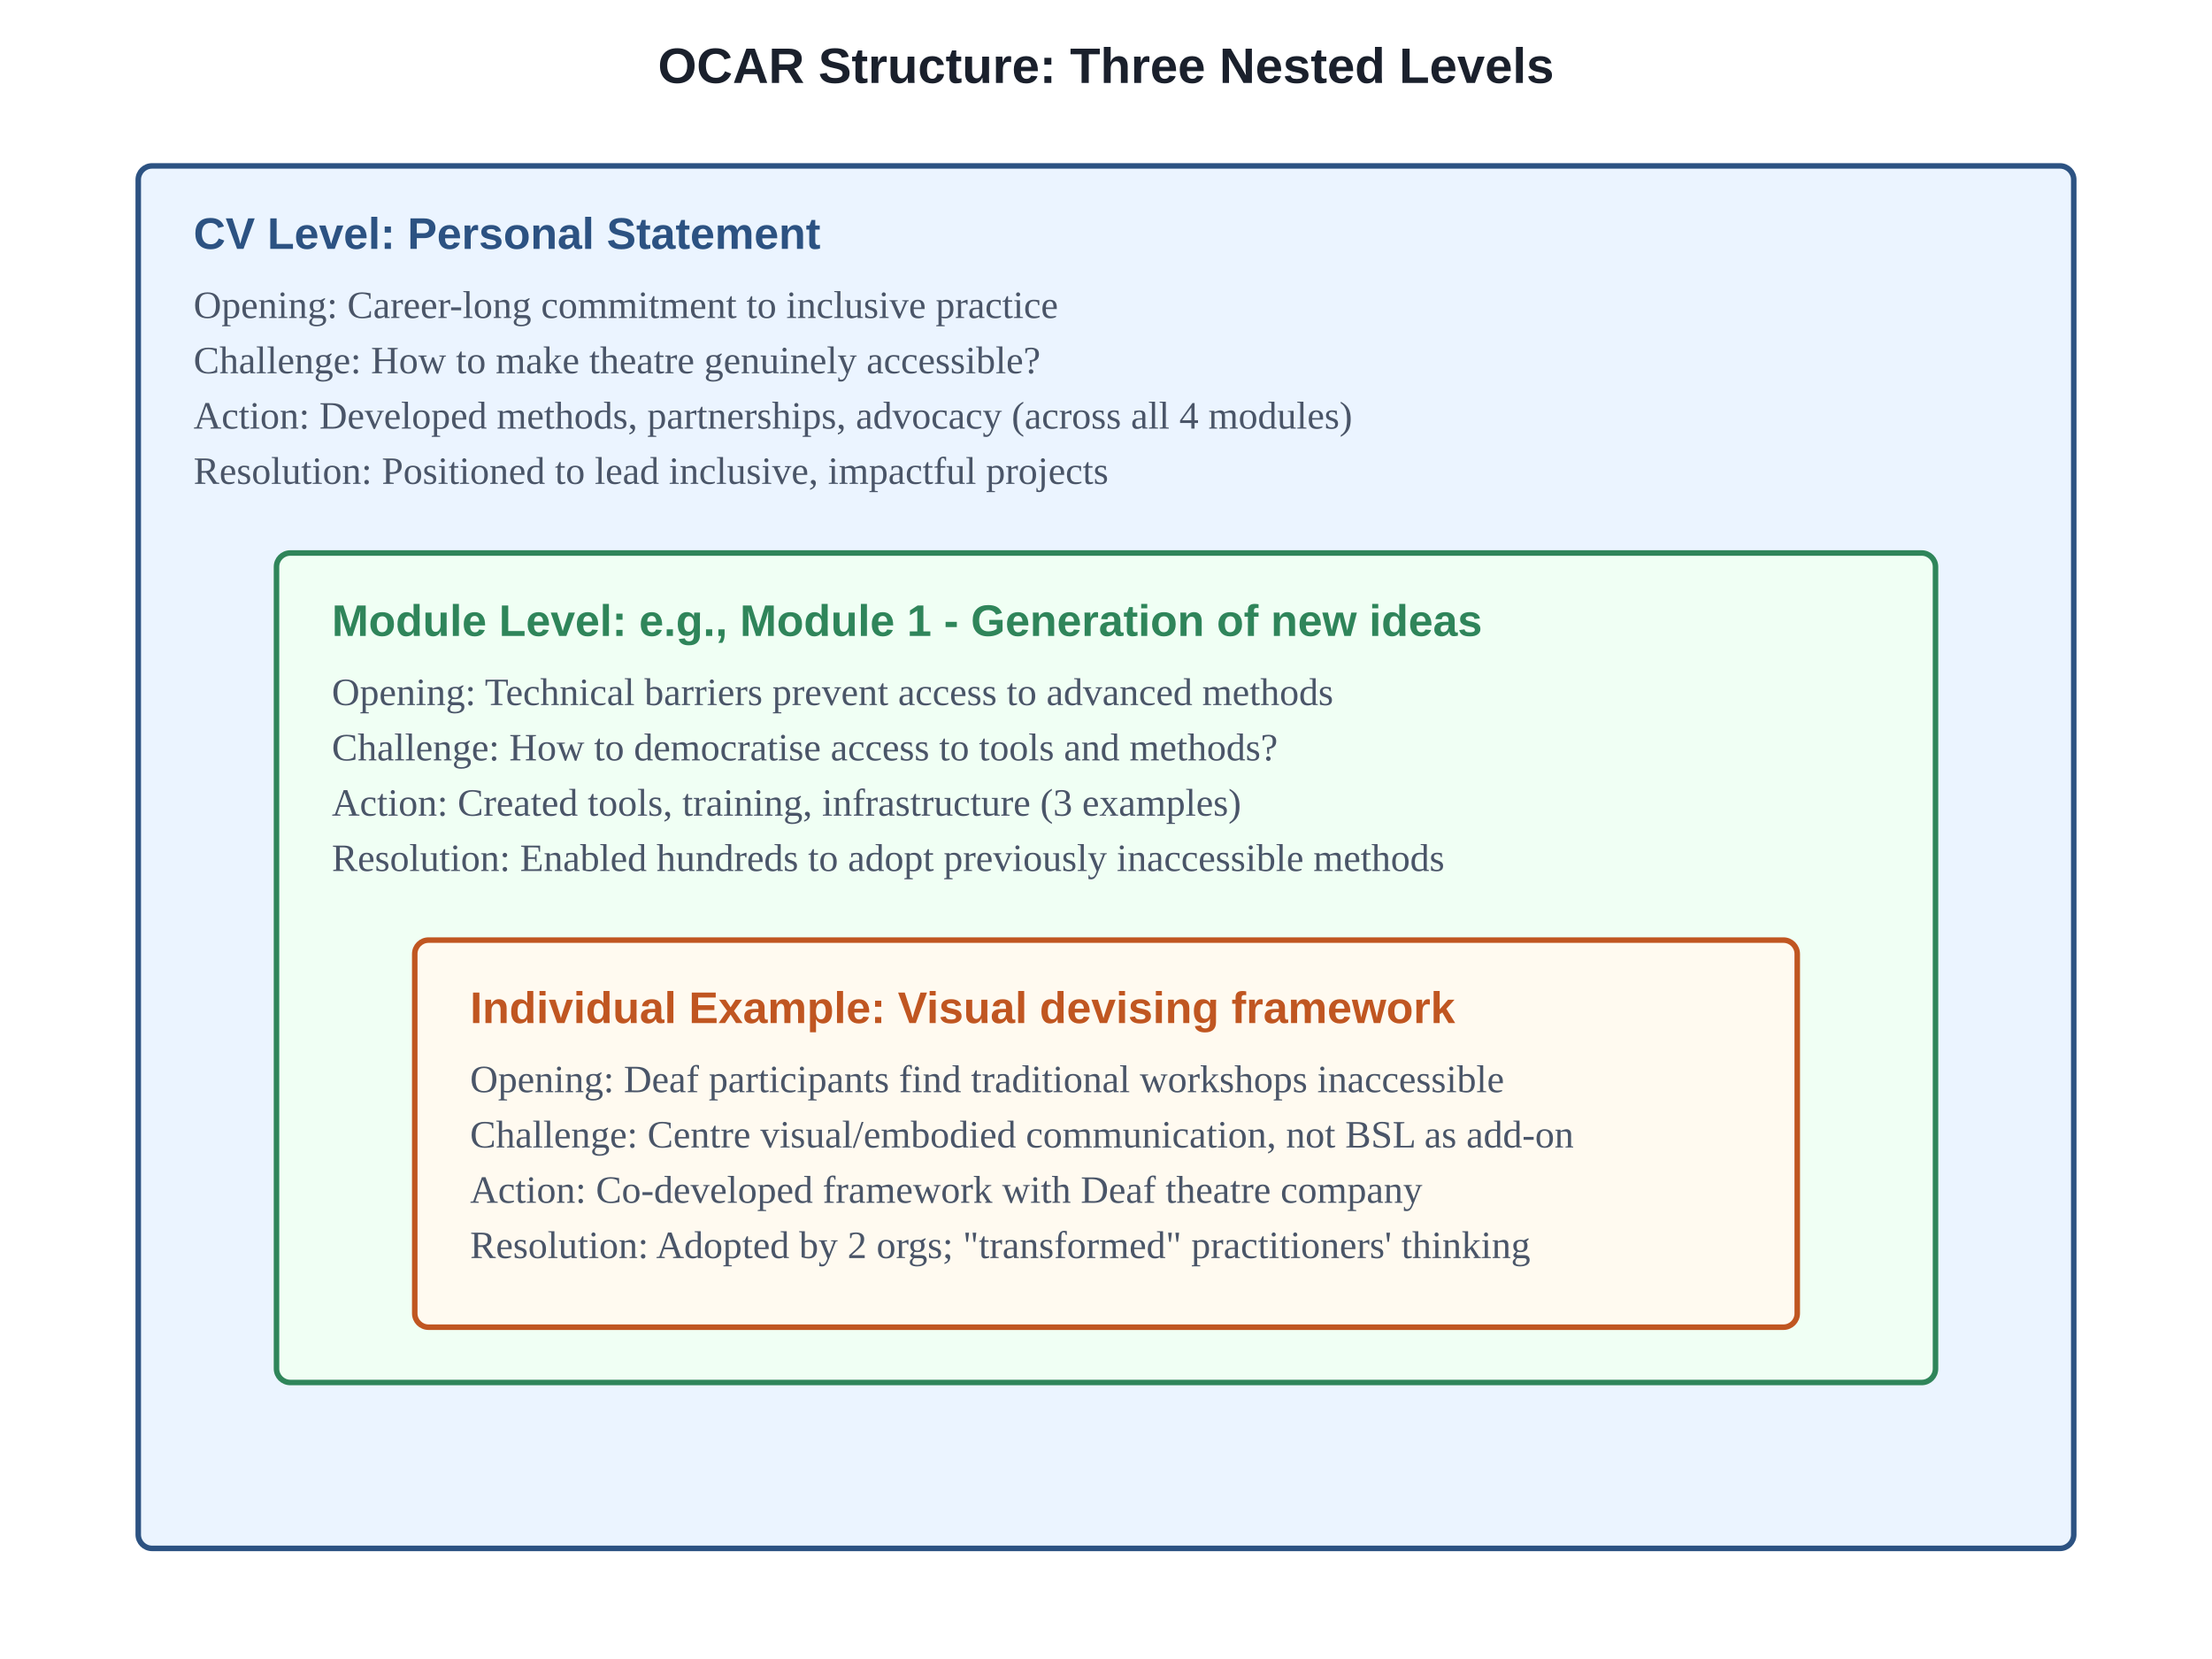
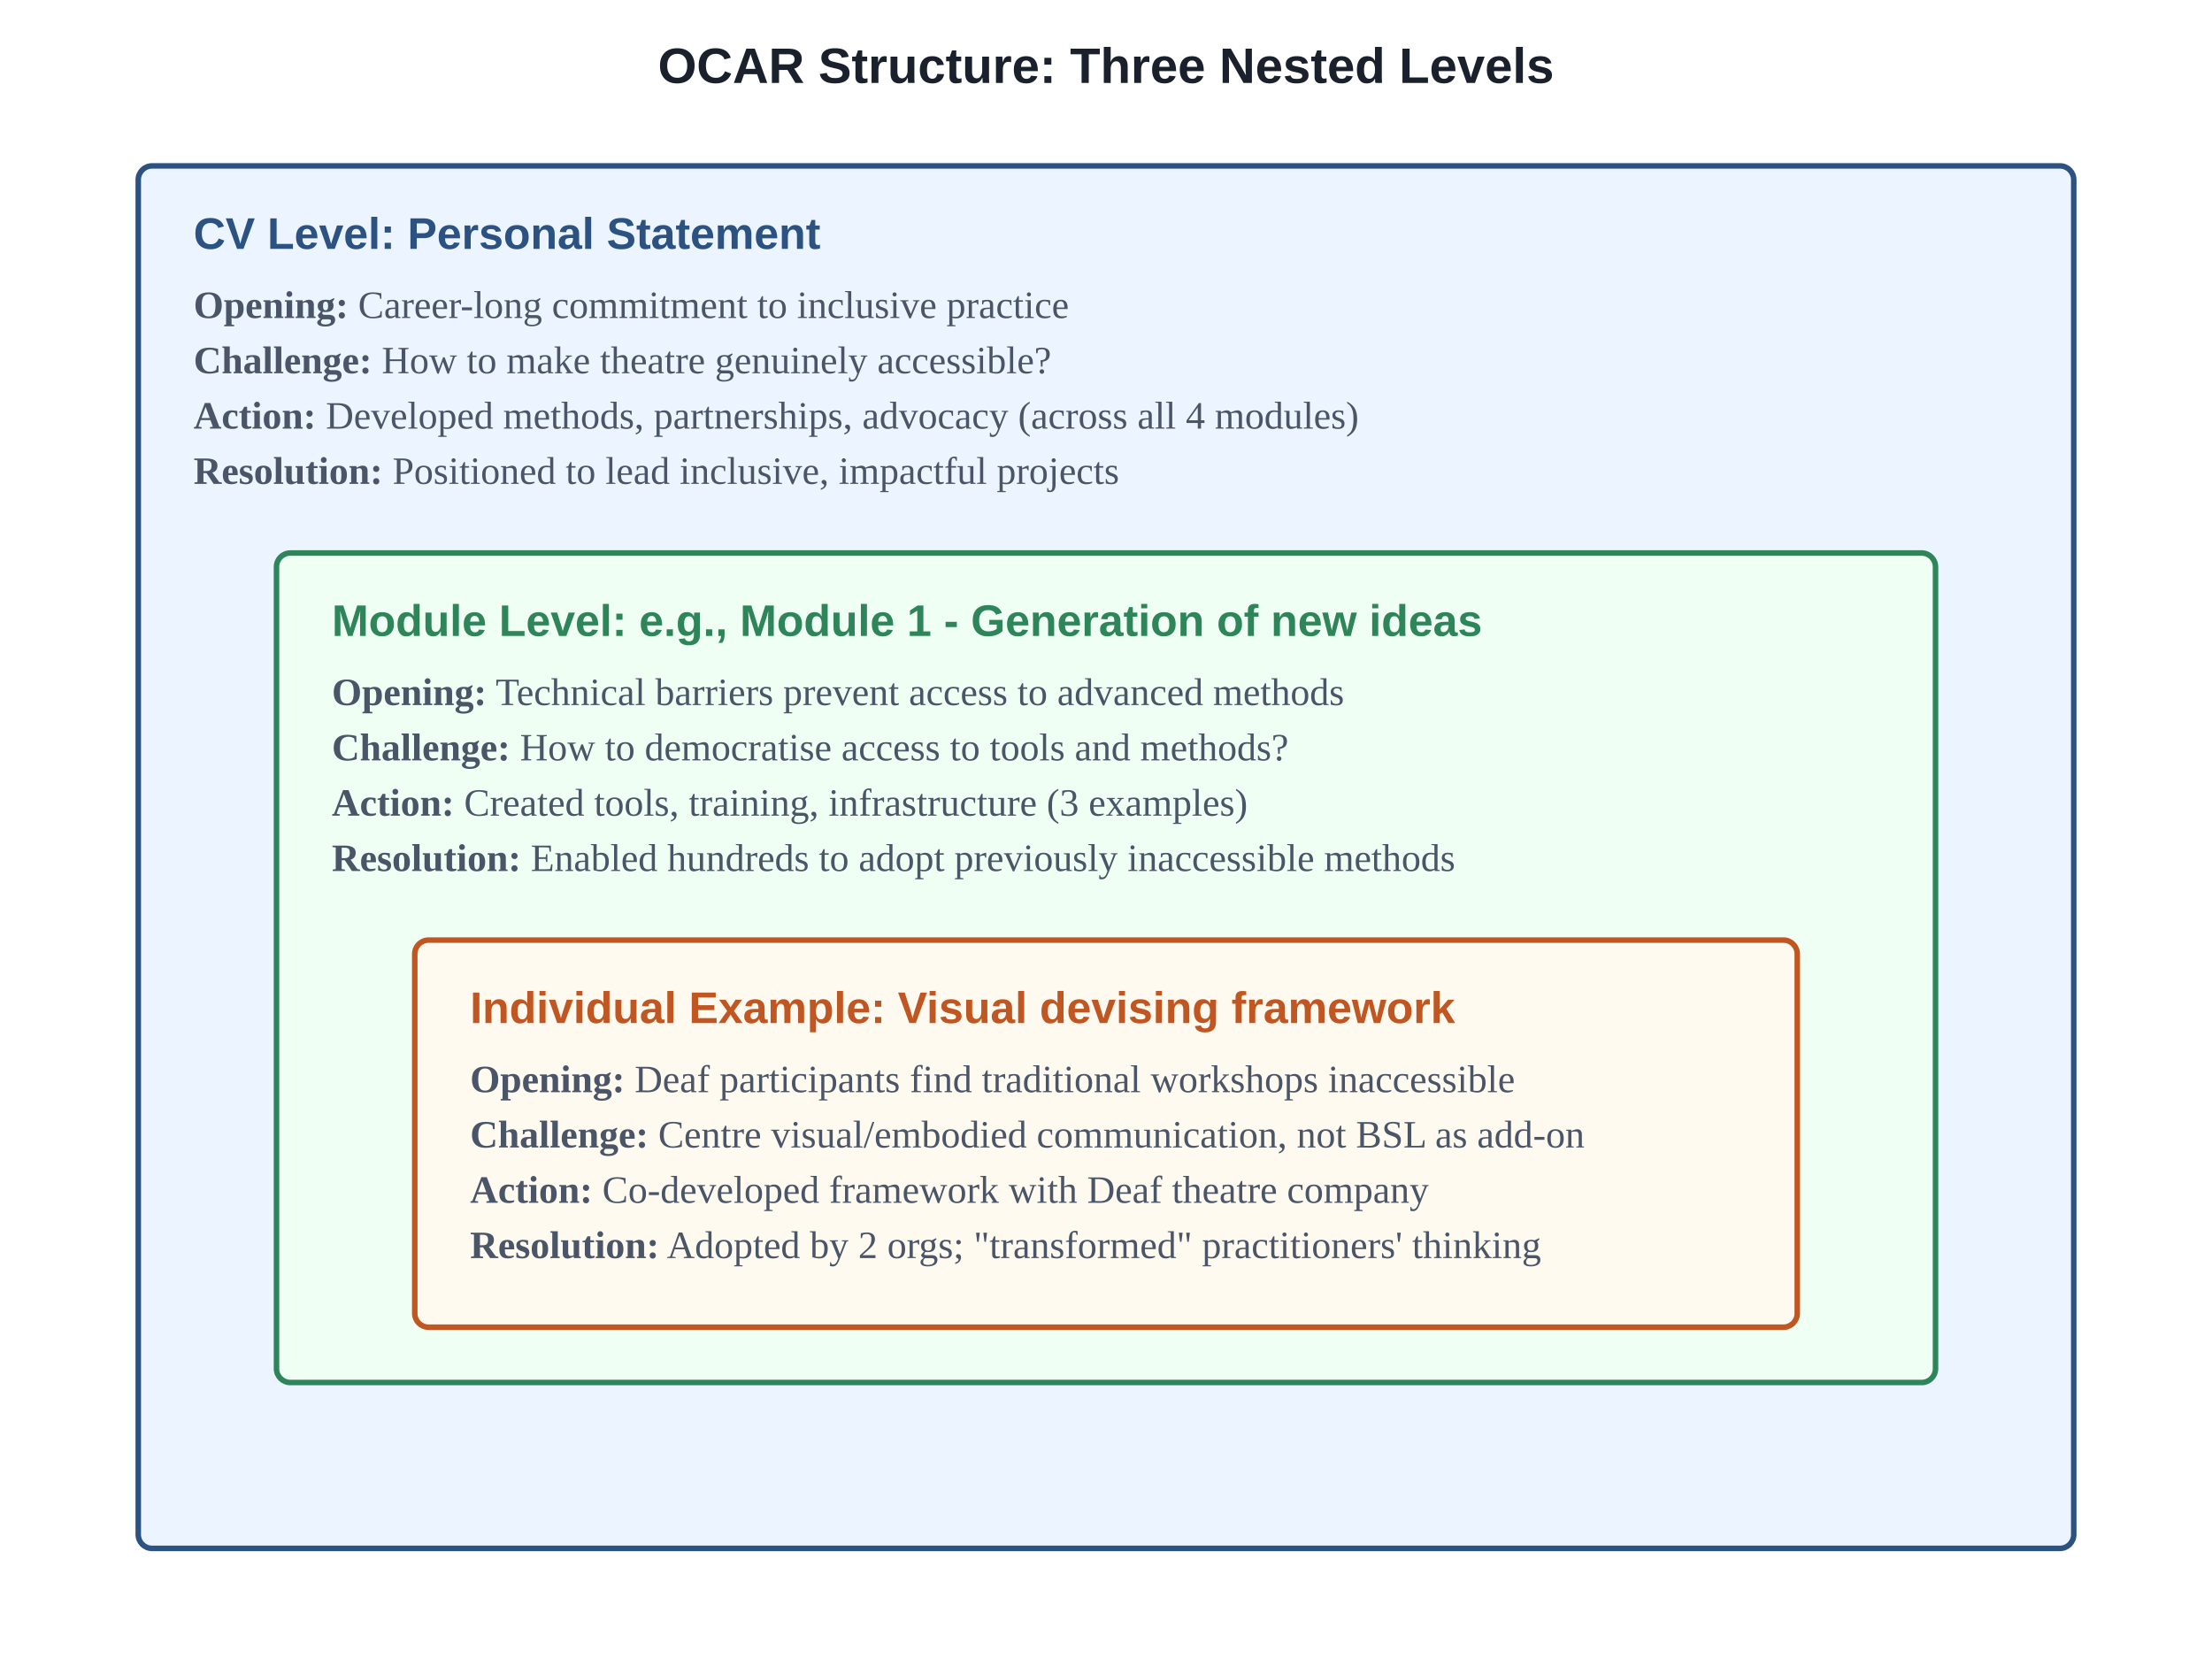
<svg xmlns="http://www.w3.org/2000/svg" viewBox="0 0 800 600">
  <defs>
    <style>
      .box { fill: none; stroke-width: 2; }
      .cv-box { stroke: #2c5282; fill: #ebf4ff; }
      .module-box { stroke: #2f855a; fill: #f0fff4; }
      .example-box { stroke: #c05621; fill: #fffaf0; }
      .label { font-family: Arial, sans-serif; font-weight: bold; }
      .title { font-size: 18px; fill: #1a202c; }
      .ocar-label { font-size: 14px; fill: #4a5568; }
      .level-label { font-size: 16px; }
    </style>
  </defs>
  <text x="400" y="30" class="label title" text-anchor="middle">OCAR Structure: Three Nested Levels</text>
  <rect x="50" y="60" width="700" height="500" class="box cv-box" rx="5" />
  <text x="70" y="90" class="label level-label" fill="#2c5282">CV Level: Personal Statement</text>
-   <text x="70" y="115" class="ocar-label">Opening: Career-long commitment to inclusive practice</text>
-   <text x="70" y="135" class="ocar-label">Challenge: How to make theatre genuinely accessible?</text>
-   <text x="70" y="155" class="ocar-label">Action: Developed methods, partnerships, advocacy (across all 4 modules)</text>
-   <text x="70" y="175" class="ocar-label">Resolution: Positioned to lead inclusive, impactful projects</text>
+   <text x="70" y="115" class="ocar-label">
+     <tspan font-weight="bold">Opening:</tspan> Career-long commitment to inclusive practice</text>
+   <text x="70" y="135" class="ocar-label">
+     <tspan font-weight="bold">Challenge:</tspan> How to make theatre genuinely accessible?</text>
+   <text x="70" y="155" class="ocar-label">
+     <tspan font-weight="bold">Action:</tspan> Developed methods, partnerships, advocacy (across all 4 modules)</text>
+   <text x="70" y="175" class="ocar-label">
+     <tspan font-weight="bold">Resolution:</tspan> Positioned to lead inclusive, impactful projects</text>
  <rect x="100" y="200" width="600" height="300" class="box module-box" rx="5" />
  <text x="120" y="230" class="label level-label" fill="#2f855a">Module Level: e.g., Module 1 - Generation of new ideas</text>
-   <text x="120" y="255" class="ocar-label">Opening: Technical barriers prevent access to advanced methods</text>
-   <text x="120" y="275" class="ocar-label">Challenge: How to democratise access to tools and methods?</text>
-   <text x="120" y="295" class="ocar-label">Action: Created tools, training, infrastructure (3 examples)</text>
-   <text x="120" y="315" class="ocar-label">Resolution: Enabled hundreds to adopt previously inaccessible methods</text>
+   <text x="120" y="255" class="ocar-label">
+     <tspan font-weight="bold">Opening:</tspan> Technical barriers prevent access to advanced methods</text>
+   <text x="120" y="275" class="ocar-label">
+     <tspan font-weight="bold">Challenge:</tspan> How to democratise access to tools and methods?</text>
+   <text x="120" y="295" class="ocar-label">
+     <tspan font-weight="bold">Action:</tspan> Created tools, training, infrastructure (3 examples)</text>
+   <text x="120" y="315" class="ocar-label">
+     <tspan font-weight="bold">Resolution:</tspan> Enabled hundreds to adopt previously inaccessible methods</text>
  <rect x="150" y="340" width="500" height="140" class="box example-box" rx="5" />
  <text x="170" y="370" class="label level-label" fill="#c05621">Individual Example: Visual devising framework</text>
-   <text x="170" y="395" class="ocar-label">Opening: Deaf participants find traditional workshops inaccessible</text>
-   <text x="170" y="415" class="ocar-label">Challenge: Centre visual/embodied communication, not BSL as add-on</text>
-   <text x="170" y="435" class="ocar-label">Action: Co-developed framework with Deaf theatre company</text>
-   <text x="170" y="455" class="ocar-label">Resolution: Adopted by 2 orgs; "transformed" practitioners' thinking</text>
+   <text x="170" y="395" class="ocar-label">
+     <tspan font-weight="bold">Opening:</tspan> Deaf participants find traditional workshops inaccessible</text>
+   <text x="170" y="415" class="ocar-label">
+     <tspan font-weight="bold">Challenge:</tspan> Centre visual/embodied communication, not BSL as add-on</text>
+   <text x="170" y="435" class="ocar-label">
+     <tspan font-weight="bold">Action:</tspan> Co-developed framework with Deaf theatre company</text>
+   <text x="170" y="455" class="ocar-label">
+     <tspan font-weight="bold">Resolution:</tspan> Adopted by 2 orgs; "transformed" practitioners' thinking</text>
</svg>
